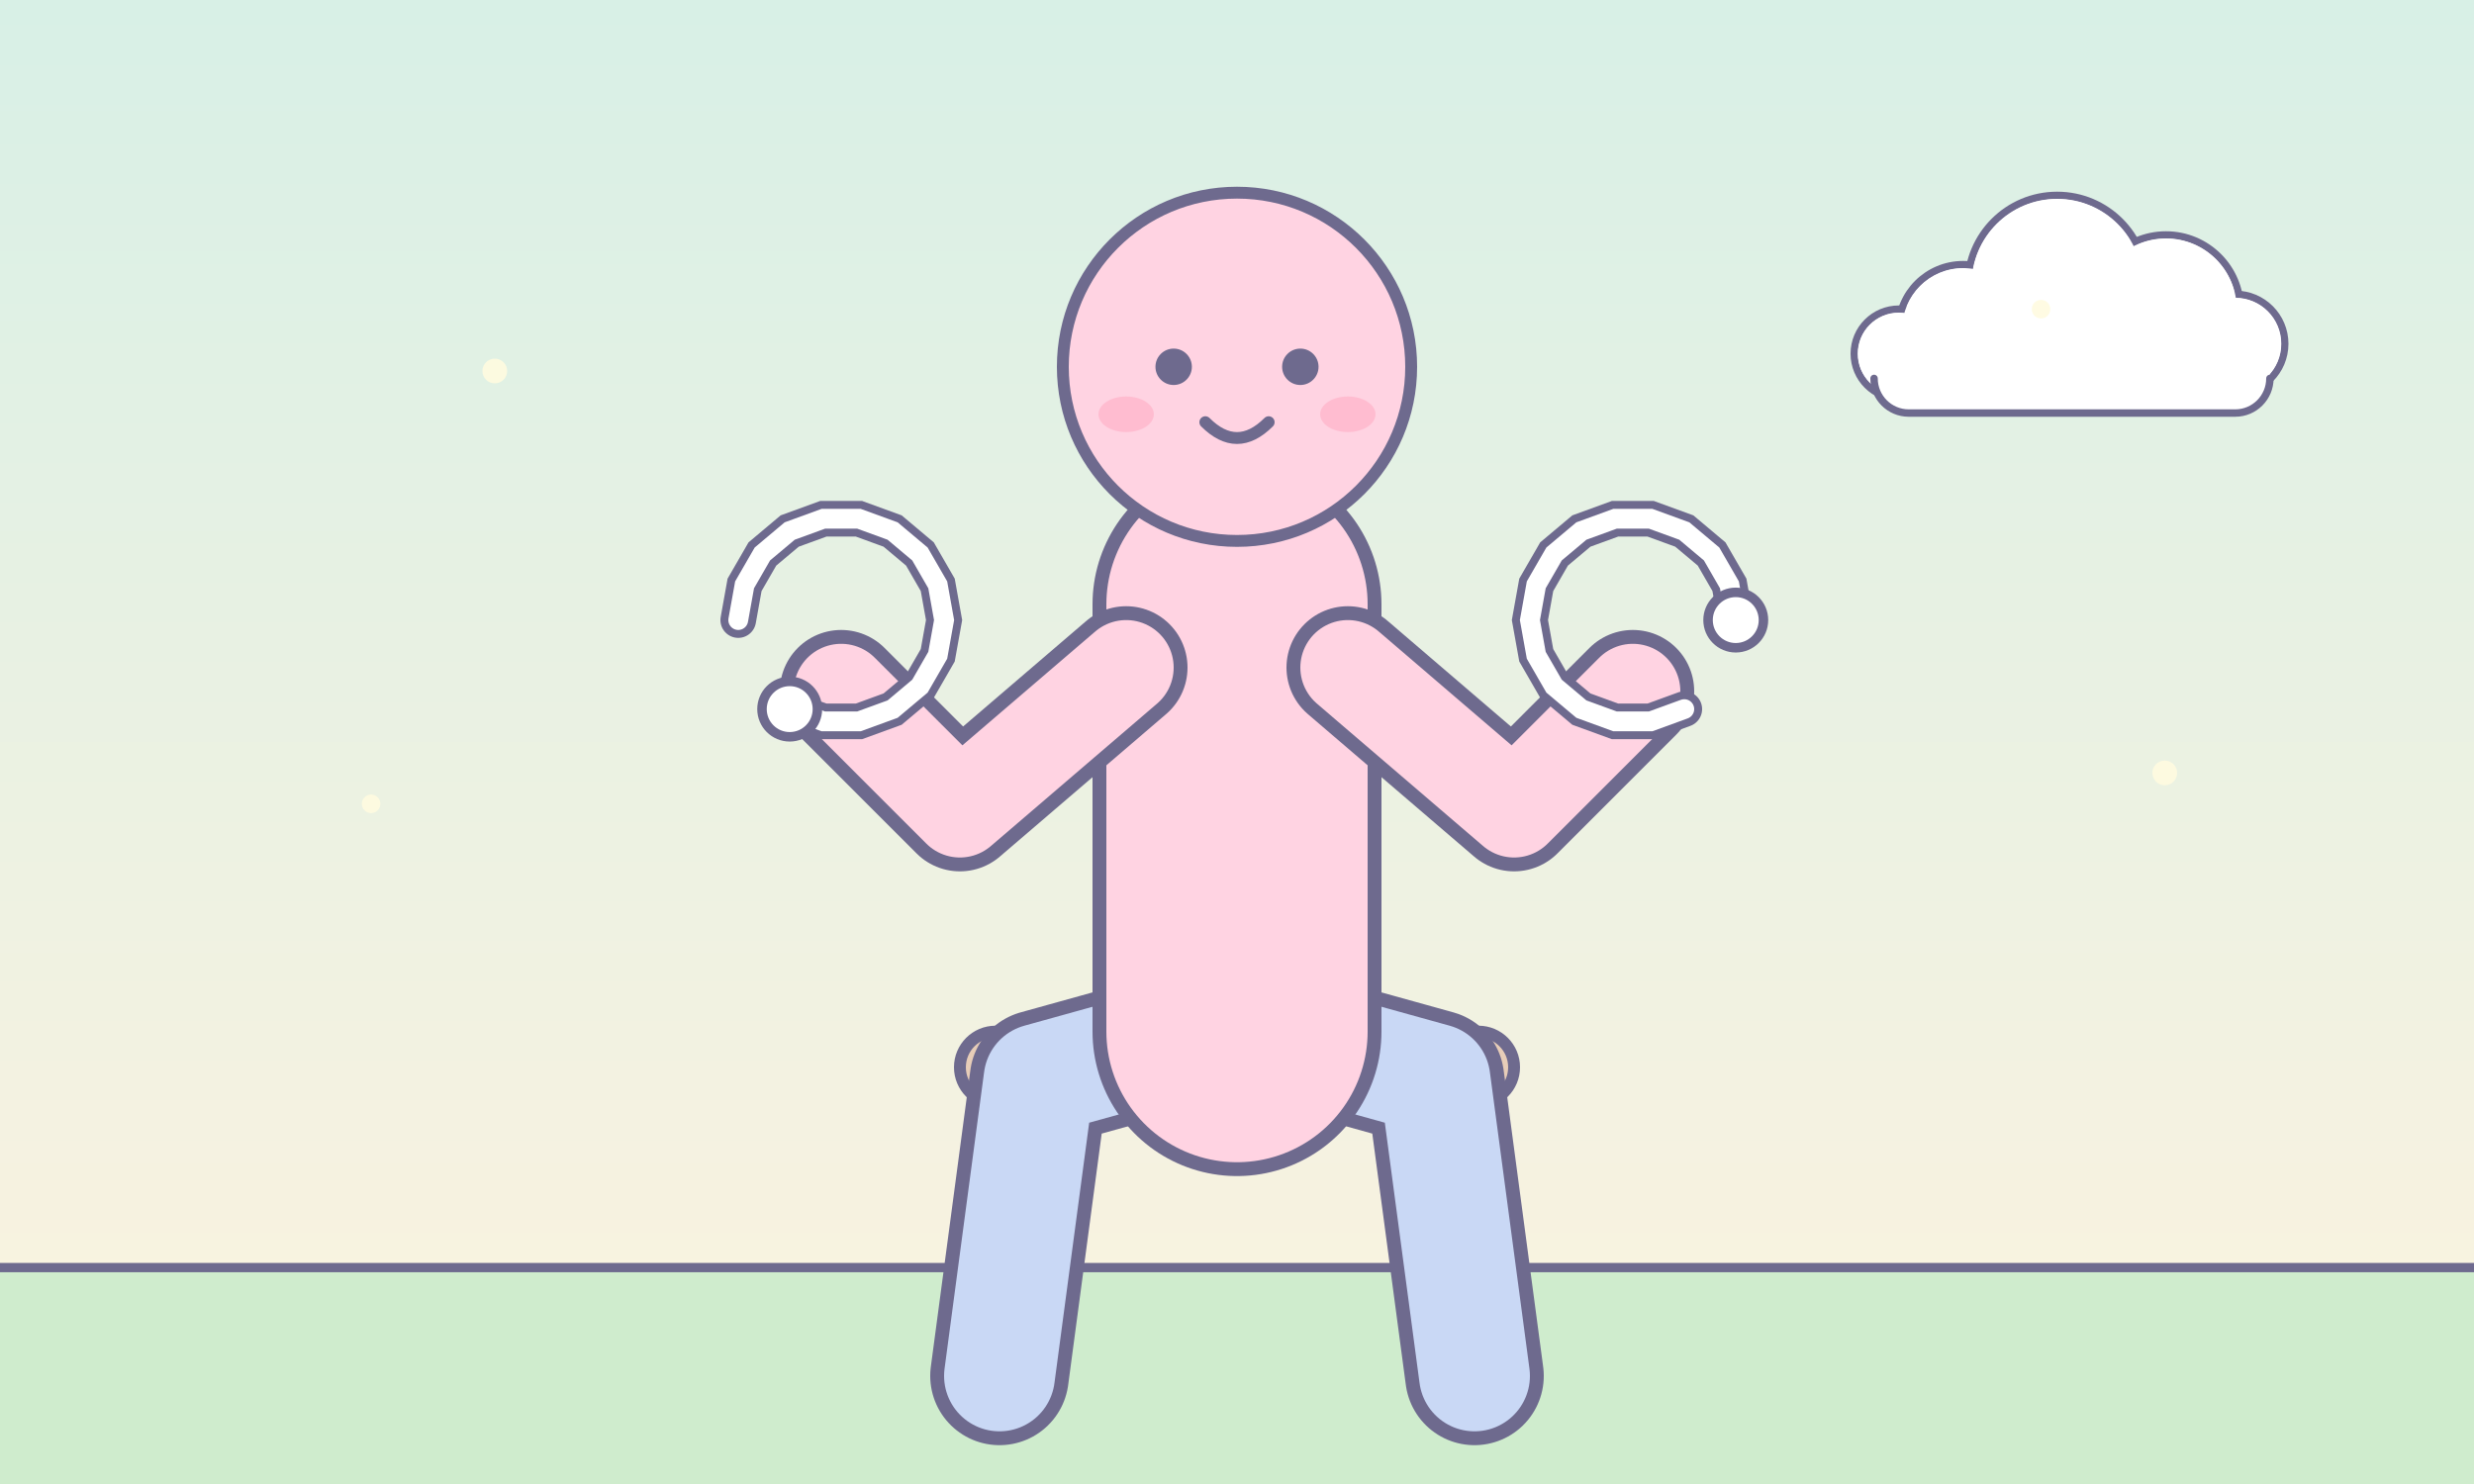
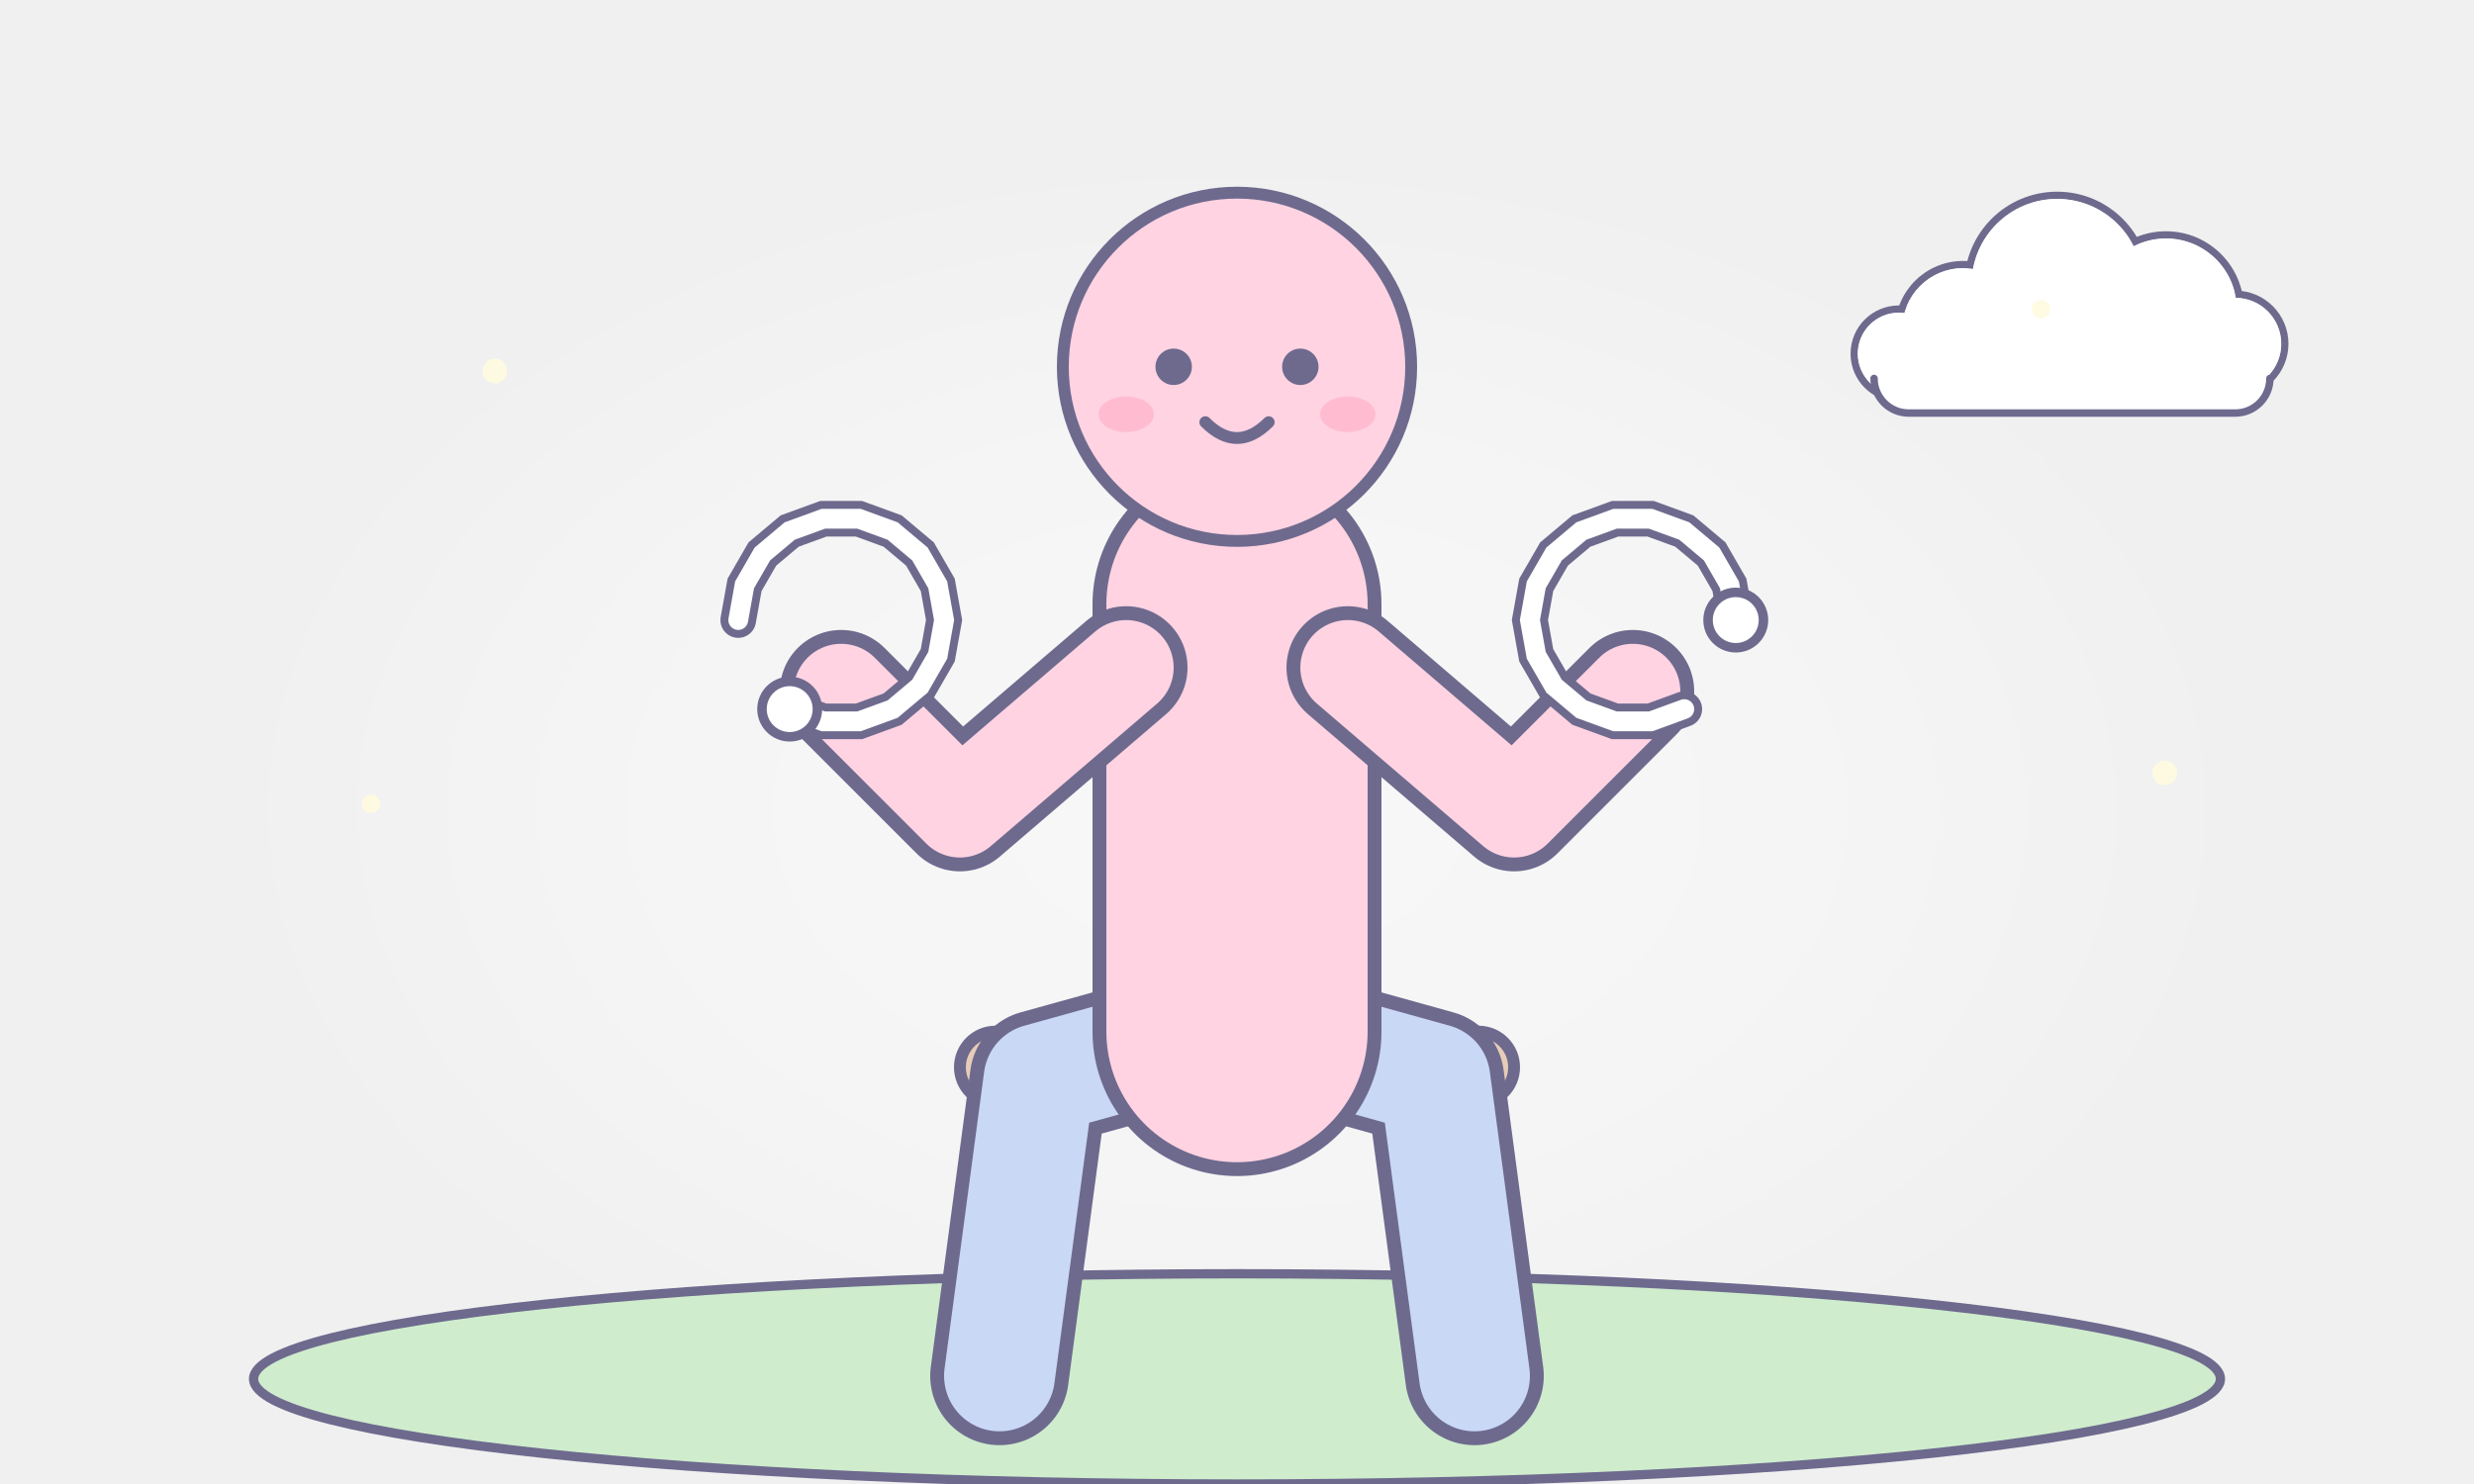
<svg xmlns="http://www.w3.org/2000/svg" viewBox="0 0 800 480" width="800" height="480">
  <defs>
-     <linearGradient id="sky" x1="0" y1="0" x2="0" y2="1">
-       <stop offset="0" stop-color="#d8f0e6" />
-       <stop offset="1" stop-color="#fdf3df" />
-     </linearGradient>
+     <radialGradient id="glow" cx=".5" cy=".5" r=".5">
+       <stop offset="0" stop-color="#ffffff" stop-opacity=".5" />
+       <stop offset=".55" stop-color="#ffffff" stop-opacity=".34" />
+       <stop offset="1" stop-color="#ffffff" stop-opacity="0" />
+     </radialGradient>
  </defs>
-   <rect width="800" height="480" fill="url(#sky)" />
+   <ellipse cx="400" cy="262" rx="330" ry="215" fill="url(#glow)" />
  <g transform="translate(670 100) scale(0.8)">
    <g>
      <circle cx="-44" cy="8" r="26" fill="#ffffff" stroke="#6e6a8e" stroke-width="3" stroke-linejoin="round" stroke-linecap="round" />
      <circle cx="-6" cy="-10" r="36" fill="#ffffff" stroke="#6e6a8e" stroke-width="3" stroke-linejoin="round" stroke-linecap="round" />
      <circle cx="38" cy="0" r="30" fill="#ffffff" stroke="#6e6a8e" stroke-width="3" stroke-linejoin="round" stroke-linecap="round" />
      <circle cx="66" cy="14" r="20" fill="#ffffff" stroke="#6e6a8e" stroke-width="3" stroke-linejoin="round" stroke-linecap="round" />
      <circle cx="-70" cy="18" r="18" fill="#ffffff" stroke="#6e6a8e" stroke-width="3" stroke-linejoin="round" stroke-linecap="round" />
      <circle cx="-44" cy="8" r="24.6" fill="#ffffff" />
      <circle cx="-6" cy="-10" r="34.6" fill="#ffffff" />
      <circle cx="38" cy="0" r="28.6" fill="#ffffff" />
      <circle cx="66" cy="14" r="18.6" fill="#ffffff" />
      <circle cx="-70" cy="18" r="16.6" fill="#ffffff" />
    </g>
    <rect x="-80" y="14" width="160" height="28" rx="14" fill="#ffffff" />
    <path d="M-80 28a14 14 0 0 0 14 14h132a14 14 0 0 0 14-14" fill="none" stroke="#6e6a8e" stroke-width="3" stroke-linejoin="round" stroke-linecap="round" />
  </g>
-   <path d="M-10 410H810V490H-10z" fill="#cfeccd" stroke="#6e6a8e" stroke-width="3" />
+   <ellipse cx="400" cy="446" rx="318" ry="34" fill="#cfeccd" stroke="#6e6a8e" stroke-width="3" />
  <g transform="translate(400 262) scale(1.28) translate(-400 -262)">
    <rect x="330" y="318" width="140" height="18" rx="9" fill="#e7cdb8" stroke="#6e6a8e" stroke-width="3" />
    <path d="M350 336v70M450 336v70" stroke="#6e6a8e" stroke-width="12" stroke-linecap="round" />
    <path d="M350 336v70M450 336v70" stroke="#e7cdb8" stroke-width="6" stroke-linecap="round" />
    <path d="M386 320L350 330L340 405" fill="none" stroke="#6e6a8e" stroke-width="35" stroke-linecap="round" stroke-linejoin="round" />
    <path d="M386 320L350 330L340 405" fill="none" stroke="#c9d8f5" stroke-width="28" stroke-linecap="round" stroke-linejoin="round" />
    <path d="M414 320L450 330L460 405" fill="none" stroke="#6e6a8e" stroke-width="35" stroke-linecap="round" stroke-linejoin="round" />
    <path d="M414 320L450 330L460 405" fill="none" stroke="#c9d8f5" stroke-width="28" stroke-linecap="round" stroke-linejoin="round" />
    <g transform="rotate(0 400 330)">
      <path d="M400 318L400 210" fill="none" stroke="#6e6a8e" stroke-width="73" stroke-linecap="round" stroke-linejoin="round" />
      <path d="M400 318L400 210" fill="none" stroke="#ffd3e2" stroke-width="66" stroke-linecap="round" stroke-linejoin="round" />
      <path d="M372 226L330 262L300 232" fill="none" stroke="#6e6a8e" stroke-width="31" stroke-linecap="round" stroke-linejoin="round" />
      <path d="M372 226L330 262L300 232" fill="none" stroke="#ffd3e2" stroke-width="24" stroke-linecap="round" stroke-linejoin="round" />
      <path d="M428 226L470 262L500 232" fill="none" stroke="#6e6a8e" stroke-width="31" stroke-linecap="round" stroke-linejoin="round" />
      <path d="M428 226L470 262L500 232" fill="none" stroke="#ffd3e2" stroke-width="24" stroke-linecap="round" stroke-linejoin="round" />
      <g transform="rotate(0 400 196)">
        <circle cx="400" cy="150" r="44" fill="#ffd3e2" stroke="#6e6a8e" stroke-width="3" />
        <circle cx="384" cy="150" r="4.6" fill="#6e6a8e" />
        <circle cx="416" cy="150" r="4.6" fill="#6e6a8e" />
        <path d="M392 164q8 8 16 0" fill="none" stroke="#6e6a8e" stroke-width="3" stroke-linecap="round" />
        <ellipse cx="372" cy="162" rx="7" ry="4.5" fill="#ffb7cc" opacity=".8" />
        <ellipse cx="428" cy="162" rx="7" ry="4.5" fill="#ffb7cc" opacity=".8" />
      </g>
    </g>
    <path d="M274.0 214.0L275.6 205.1L280.1 197.3L287.0 191.5L295.5 188.4L304.5 188.4L313.0 191.5L319.9 197.3L324.4 205.1L326.0 214.0L324.4 222.9L319.9 230.7L313.0 236.5L304.5 239.6L295.5 239.6L287.0 236.5" fill="none" stroke="#6e6a8e" stroke-width="9" stroke-linecap="round" />
    <path d="M274.0 214.0L275.6 205.1L280.1 197.3L287.0 191.5L295.5 188.4L304.5 188.4L313.0 191.5L319.9 197.3L324.4 205.1L326.0 214.0L324.4 222.9L319.9 230.7L313.0 236.5L304.5 239.6L295.5 239.6L287.0 236.5" fill="none" stroke="#ffffff" stroke-width="5" stroke-linecap="round" />
    <circle cx="287" cy="236.5" r="7" fill="#ffffff" stroke="#6e6a8e" stroke-width="2.4" />
    <path d="M513.0 236.5L504.5 239.6L495.5 239.6L487.0 236.5L480.1 230.7L475.6 222.9L474.0 214.0L475.6 205.1L480.1 197.3L487.0 191.5L495.5 188.4L504.5 188.4L513.0 191.5L519.9 197.3L524.4 205.1L526.0 214.0" fill="none" stroke="#6e6a8e" stroke-width="9" stroke-linecap="round" />
    <path d="M513.0 236.5L504.5 239.6L495.5 239.6L487.0 236.5L480.1 230.7L475.6 222.9L474.0 214.0L475.6 205.1L480.1 197.3L487.0 191.5L495.5 188.4L504.5 188.4L513.0 191.5L519.9 197.3L524.4 205.1L526.0 214.0" fill="none" stroke="#ffffff" stroke-width="5" stroke-linecap="round" />
    <circle cx="526" cy="214" r="7" fill="#ffffff" stroke="#6e6a8e" stroke-width="2.4" />
  </g>
  <g fill="#fffbe0" opacity=".9">
    <circle cx="160" cy="120" r="4" />
    <circle cx="660" cy="100" r="3" />
    <circle cx="700" cy="250" r="4" />
    <circle cx="120" cy="260" r="3" />
  </g>
</svg>
